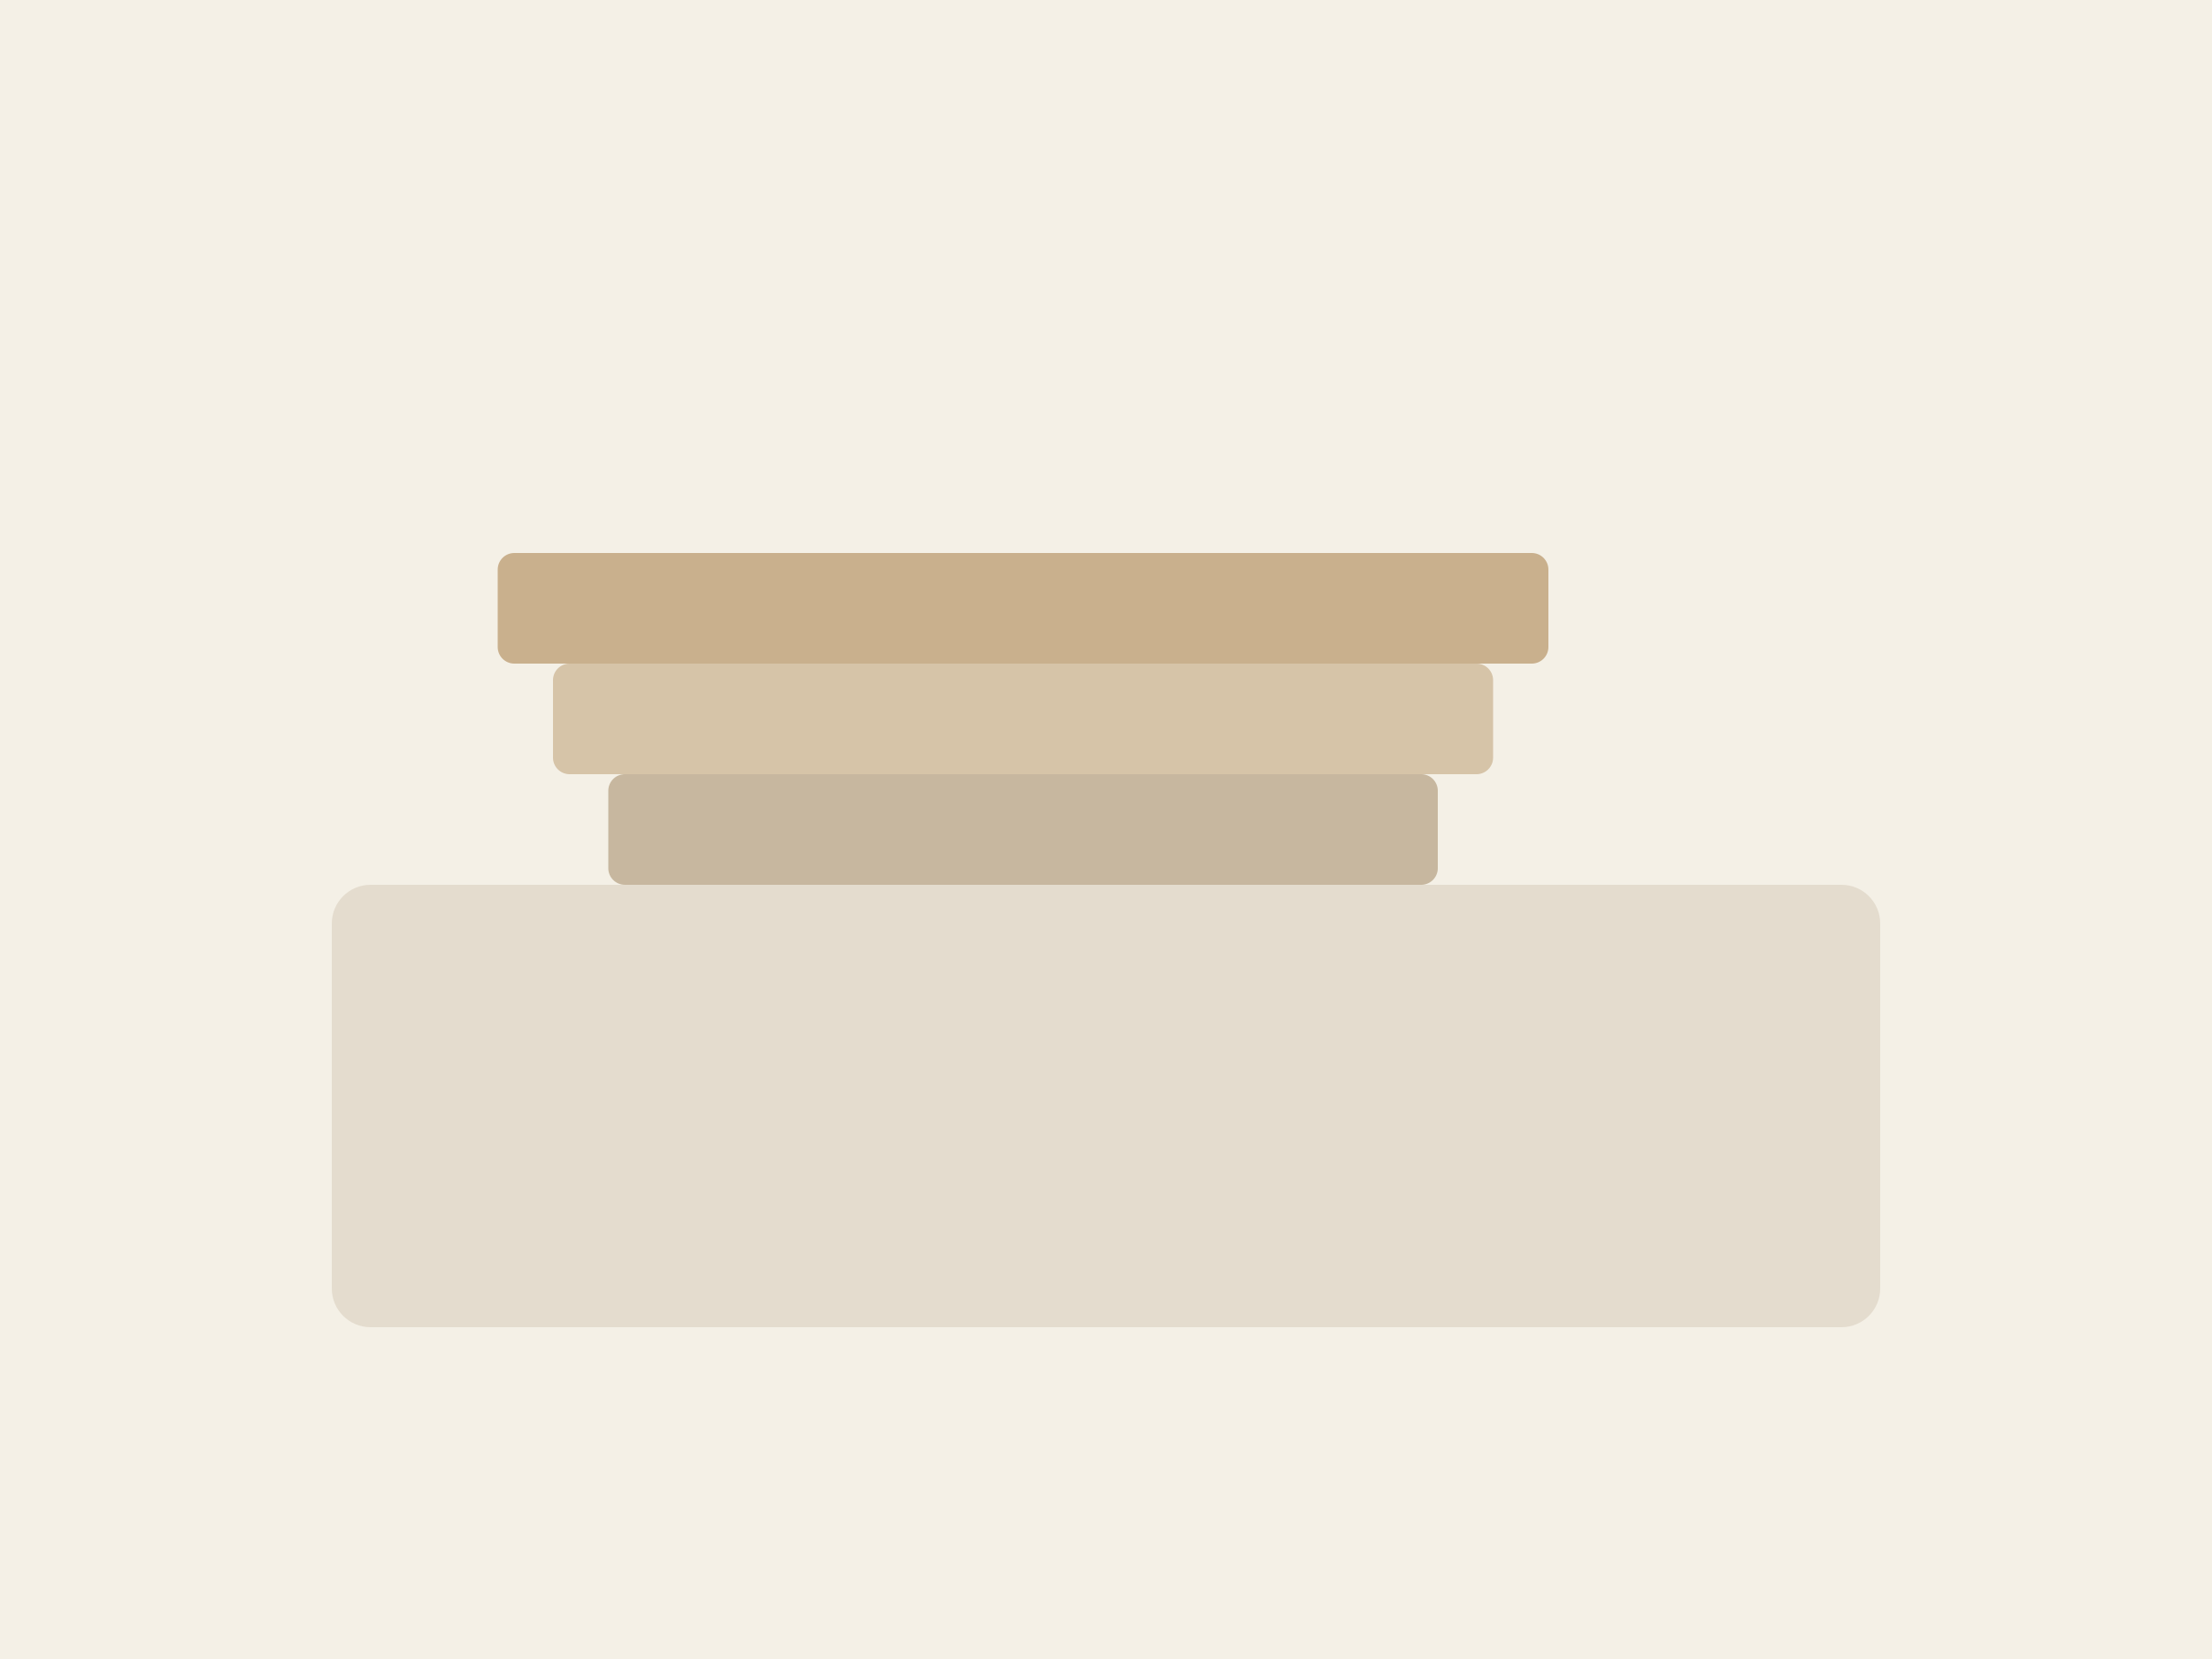
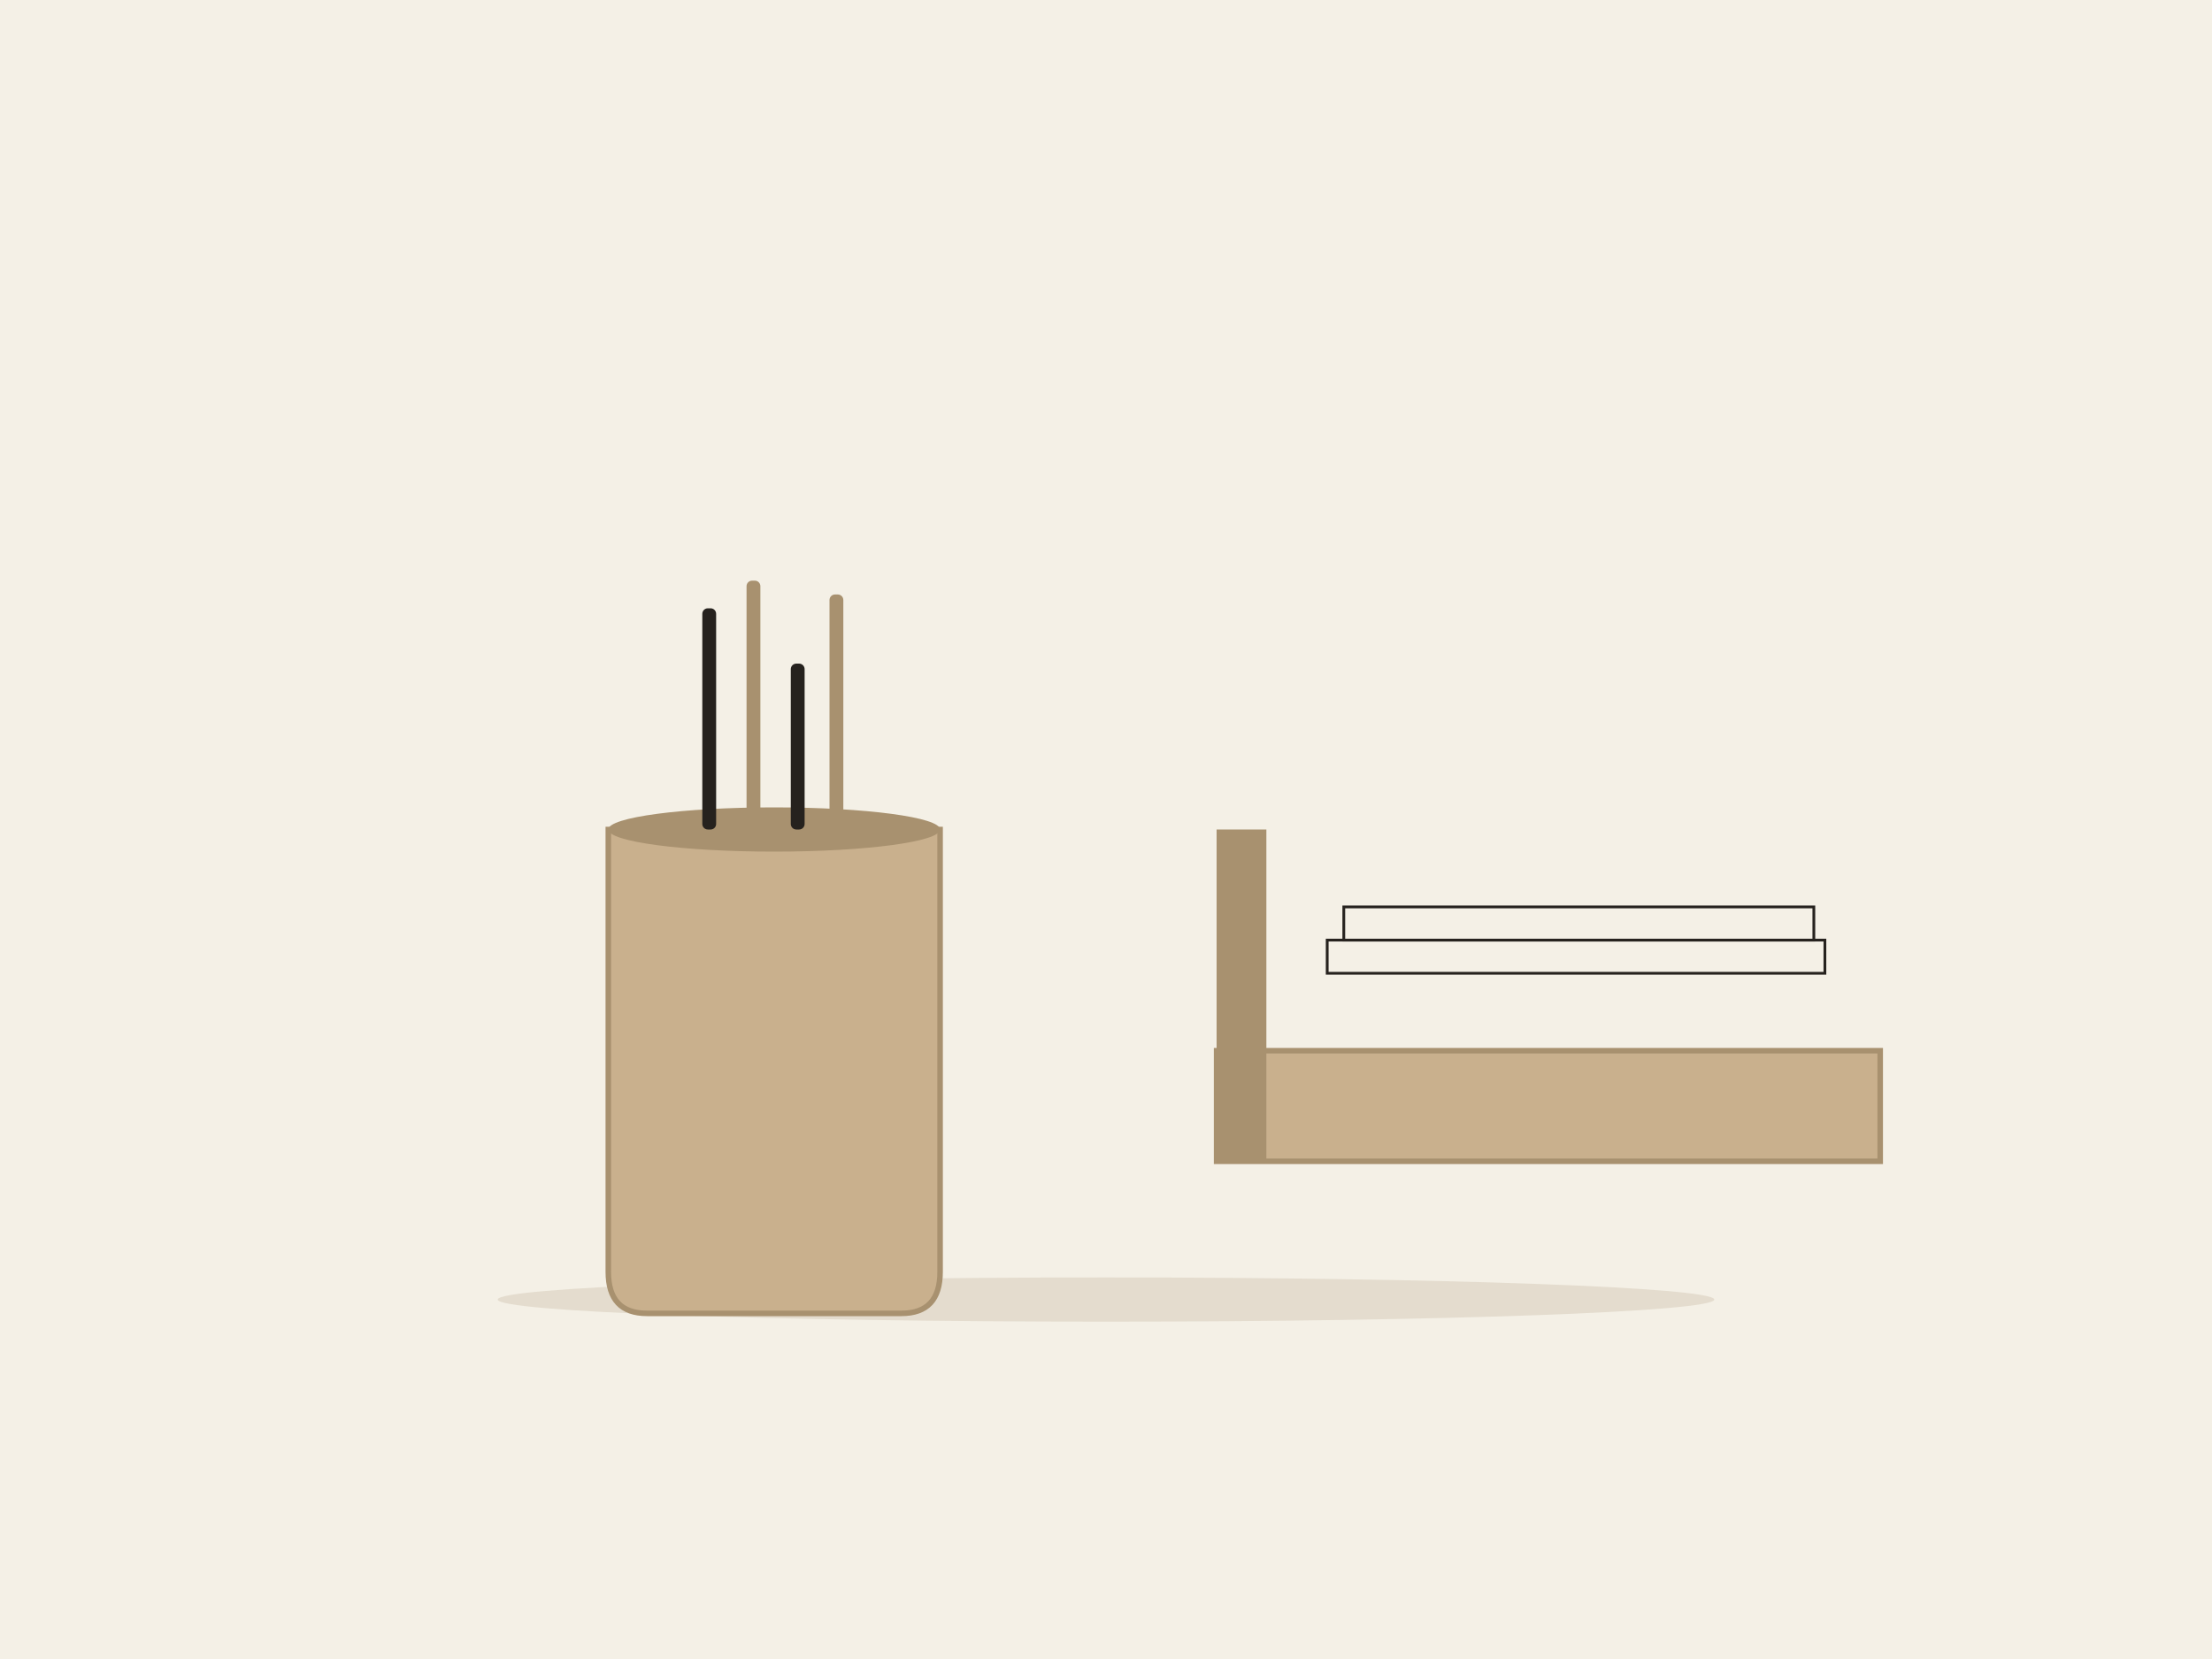
<svg xmlns="http://www.w3.org/2000/svg" viewBox="0 0 800 600" width="800" height="600">
  <rect width="800" height="600" fill="#F4F0E6" />
-   <rect x="120" y="320" width="560" height="160" rx="14" fill="#E4DCCE" />
-   <rect x="180" y="200" width="380" height="40" rx="6" fill="#C9B08D" />
-   <rect x="200" y="240" width="340" height="40" rx="6" fill="#C9B08D" opacity="0.7" />
-   <rect x="220" y="280" width="300" height="40" rx="6" fill="#A8916F" opacity="0.6" />
+   <ellipse cx="400" cy="470" rx="220" ry="8" fill="#E4DCCE" />
+   <g transform="translate(220,220)">
+     <path d="M0 80 L0 240 Q0 255 14 255 L106 255 Q120 255 120 240 L120 80 Z" fill="#C9B08D" stroke="#A8916F" stroke-width="2" />
+     <ellipse cx="60" cy="80" rx="60" ry="8" fill="#A8916F" />
+     <rect x="34" y="0" width="5" height="80" rx="2" fill="#26221E" />
+     <rect x="50" y="-10" width="5" height="90" rx="2" fill="#A8916F" />
+     <rect x="66" y="20" width="5" height="60" rx="2" fill="#26221E" />
+     <rect x="80" y="-5" width="5" height="85" rx="2" fill="#A8916F" />
+   </g>
+   <g transform="translate(440,260)">
+     <rect x="0" y="120" width="240" height="40" fill="#C9B08D" stroke="#A8916F" stroke-width="2" />
+     <rect x="0" y="40" width="18" height="120" fill="#A8916F" />
+     <rect x="40" y="80" width="180" height="12" fill="#F4F0E6" stroke="#26221E" stroke-width="1" />
+     <rect x="46" y="68" width="170" height="12" fill="#F4F0E6" stroke="#26221E" stroke-width="1" />
+   </g>
</svg>
